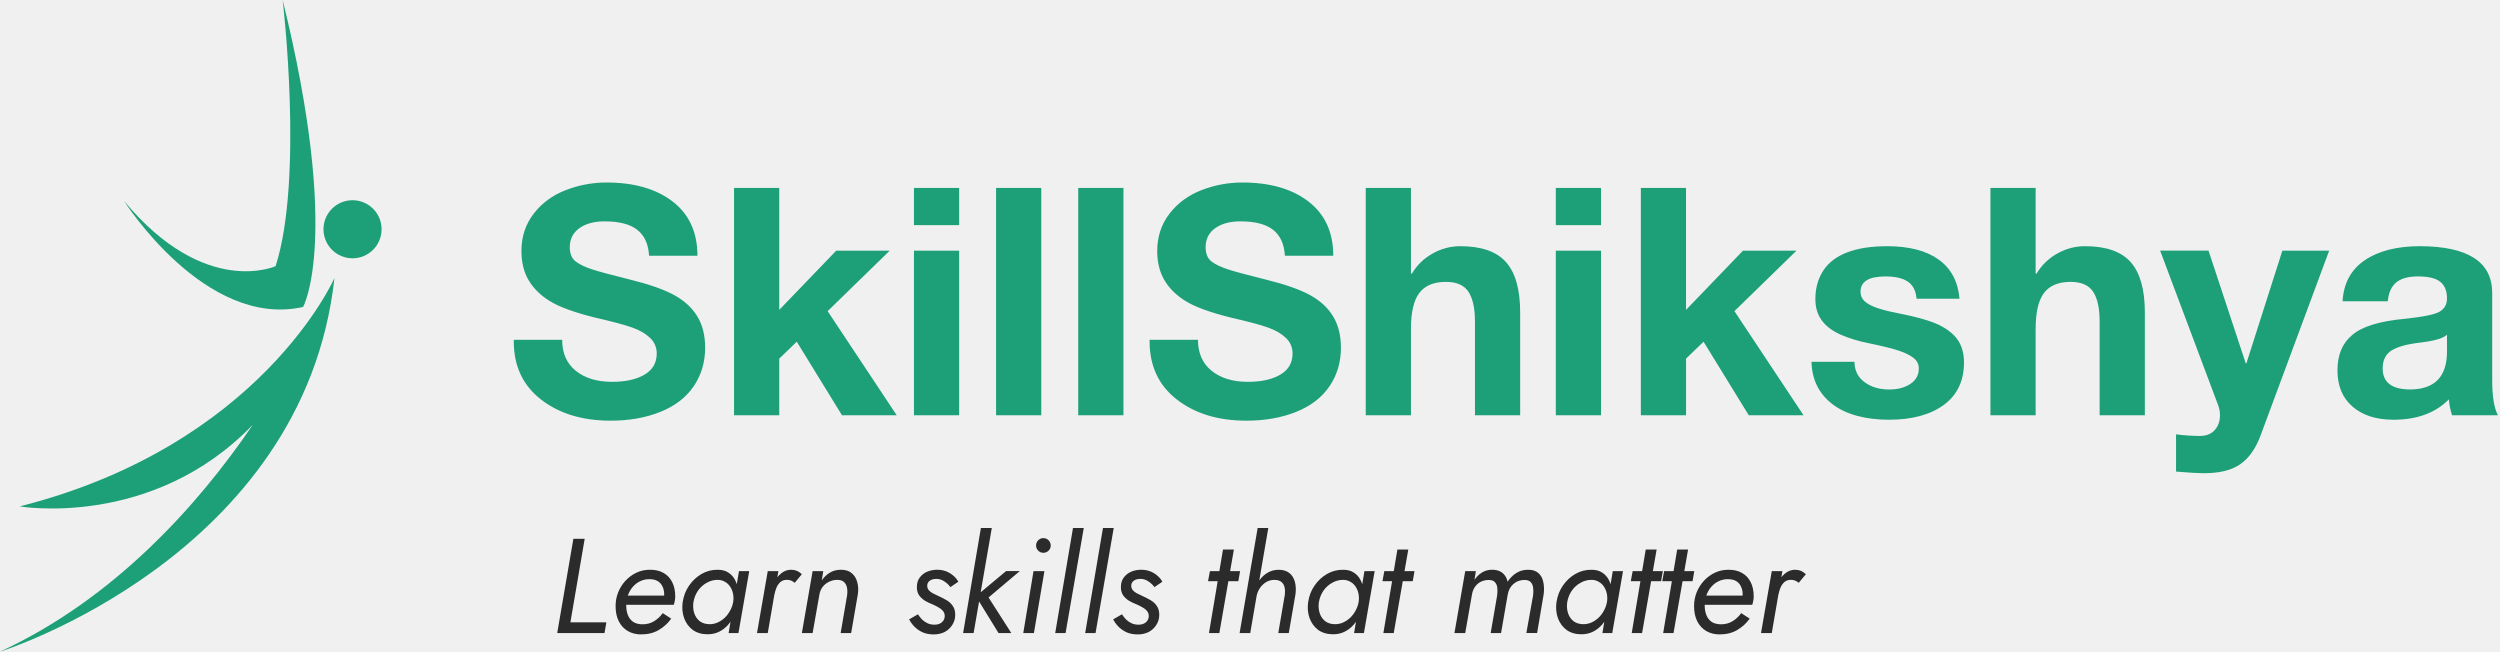
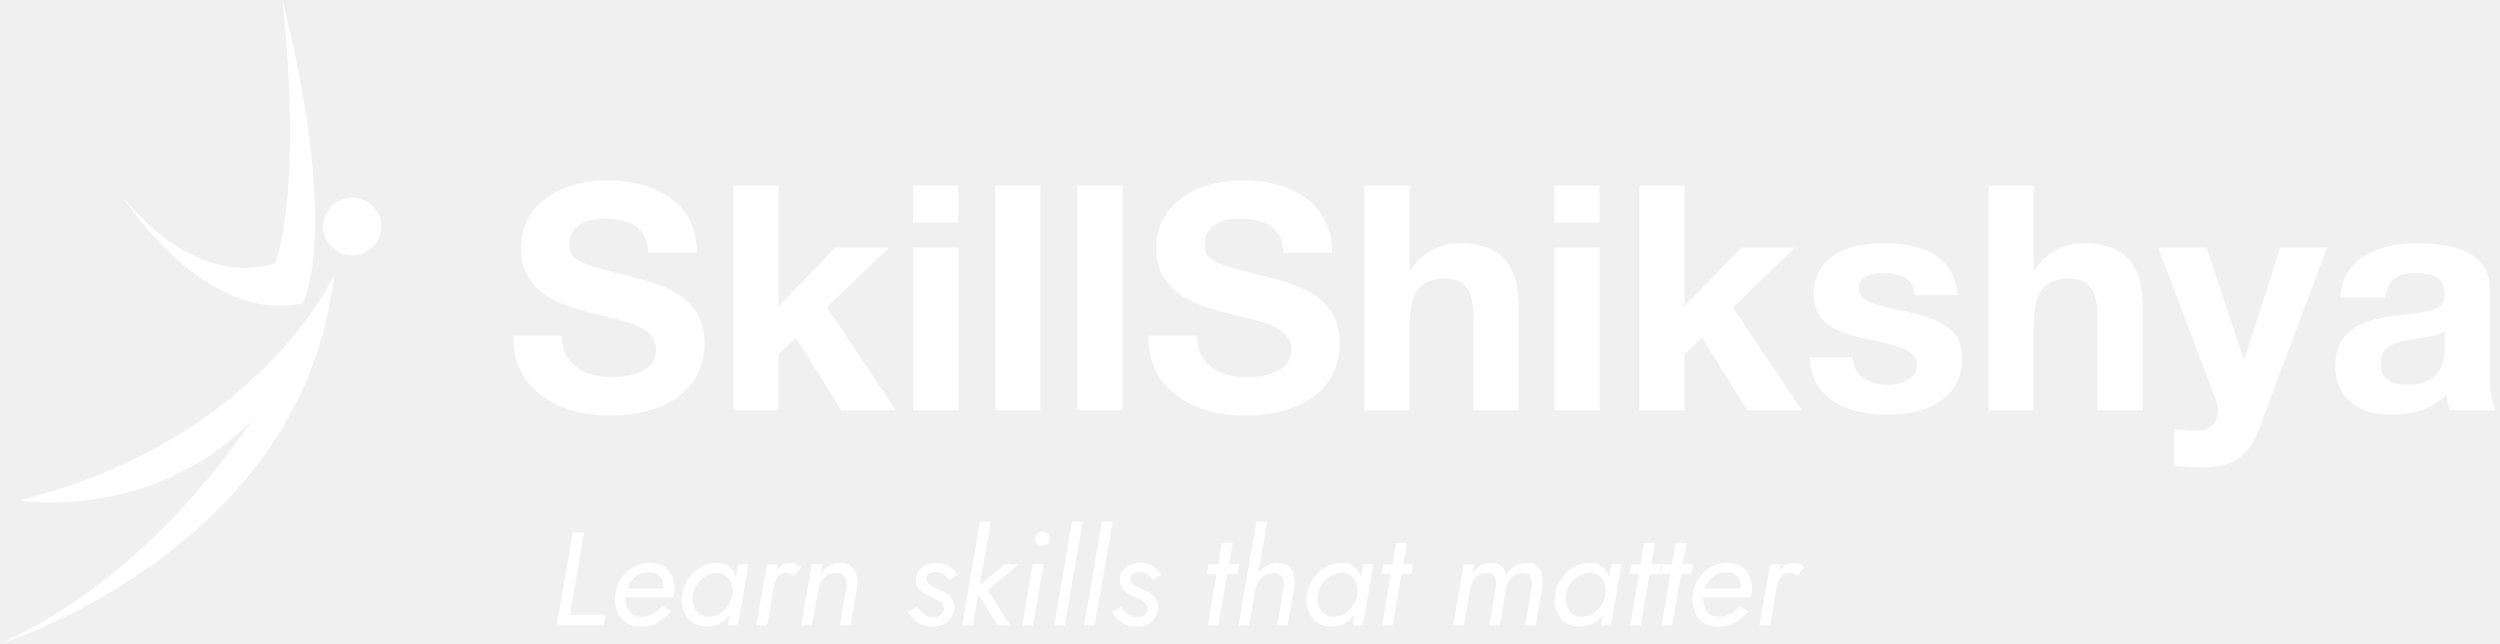
- <svg xmlns="http://www.w3.org/2000/svg" width="211" height="55" viewBox="0 0 211 55" fill="none">
-   <g clip-path="url(#clip0_5032_1987)">
-     <path d="M1.657 42.741C1.657 42.741 12.856 44.663 21.338 35.849C16.699 42.673 9.609 50.56 0 55C0 55 25.645 46.982 28.23 23.456C28.23 23.456 22.067 37.571 1.657 42.741Z" fill="#1DA077" />
-     <path d="M29.754 21.801C31.107 21.801 32.206 20.703 32.206 19.349C32.206 17.996 31.107 16.898 29.754 16.898C28.4 16.898 27.302 17.996 27.302 19.349C27.302 20.703 28.4 21.801 29.754 21.801Z" fill="#1DA077" />
-     <path d="M25.579 25.91C25.579 25.91 28.826 20.144 23.857 0C23.857 0 25.647 15.042 23.26 22.463C23.26 22.463 17.296 25.181 10.472 16.963C10.472 16.963 17.296 27.764 25.579 25.908V25.91Z" fill="#1DA077" />
-     <path d="M51.178 15.403C53.524 15.403 55.392 15.941 56.781 17.016C58.171 18.091 58.864 19.613 58.864 21.584H54.781C54.728 20.617 54.399 19.891 53.8 19.409C53.2 18.926 52.274 18.683 51.02 18.683C50.143 18.683 49.434 18.875 48.897 19.261C48.359 19.647 48.091 20.178 48.091 20.859C48.091 21.413 48.258 21.818 48.589 22.069C48.92 22.32 49.39 22.544 49.999 22.742C50.608 22.938 51.675 23.224 53.197 23.602C54.791 23.996 56.018 24.426 56.878 24.892C57.739 25.358 58.392 25.953 58.841 26.68C59.288 27.405 59.514 28.297 59.514 29.353C59.514 30.572 59.191 31.655 58.546 32.604C57.901 33.553 56.961 34.274 55.725 34.767C54.49 35.261 53.092 35.505 51.532 35.505C49.15 35.505 47.193 34.908 45.66 33.717C44.128 32.526 43.362 30.89 43.362 28.813V28.678H47.446C47.446 29.806 47.832 30.681 48.601 31.299C49.371 31.917 50.394 32.227 51.665 32.227C52.793 32.227 53.703 32.024 54.393 31.622C55.082 31.219 55.428 30.622 55.428 29.834C55.428 29.315 55.24 28.875 54.863 28.516C54.488 28.158 53.986 27.867 53.358 27.643C52.731 27.42 51.673 27.137 50.187 26.796C48.467 26.366 47.212 25.908 46.426 25.425C45.637 24.943 45.036 24.355 44.625 23.665C44.214 22.976 44.008 22.147 44.008 21.18C44.008 19.98 44.353 18.932 45.043 18.036C45.732 17.14 46.632 16.478 47.743 16.048C48.854 15.618 50.001 15.403 51.182 15.403H51.178ZM65.769 15.86V26.153L70.58 21.154H75.094L69.853 26.26L75.684 35.047H71.063L67.247 28.841L65.769 30.266V35.05H61.953V15.863H65.769V15.86ZM80.953 15.86V19.004H77.137V15.86H80.953ZM80.953 21.154V35.047H77.137V21.154H80.953ZM87.884 15.86V35.047H84.069V15.86H87.884ZM94.819 15.86V35.047H91.002V15.86H94.819ZM104.841 15.403C107.188 15.403 109.055 15.941 110.445 17.016C111.834 18.091 112.528 19.613 112.528 21.584H108.444C108.391 20.617 108.062 19.891 107.464 19.409C106.863 18.926 105.937 18.683 104.683 18.683C103.806 18.683 103.098 18.875 102.56 19.261C102.022 19.647 101.755 20.178 101.755 20.859C101.755 21.413 101.921 21.818 102.252 22.069C102.583 22.32 103.053 22.544 103.663 22.742C104.272 22.938 105.339 23.224 106.861 23.602C108.455 23.996 109.682 24.426 110.542 24.892C111.402 25.358 112.056 25.953 112.502 26.68C112.949 27.405 113.175 28.297 113.175 29.353C113.175 30.572 112.852 31.655 112.207 32.604C111.562 33.553 110.622 34.274 109.386 34.767C108.151 35.261 106.753 35.505 105.195 35.505C102.813 35.505 100.856 34.908 99.324 33.717C97.791 32.526 97.026 30.89 97.026 28.813V28.678H101.109C101.109 29.806 101.495 30.681 102.265 31.299C103.034 31.917 104.057 32.227 105.328 32.227C106.456 32.227 107.367 32.024 108.056 31.622C108.746 31.219 109.091 30.622 109.091 29.834C109.091 29.315 108.904 28.875 108.526 28.516C108.151 28.158 107.649 27.867 107.021 27.643C106.395 27.42 105.337 27.137 103.85 26.796C102.13 26.366 100.875 25.908 100.087 25.425C99.299 24.943 98.698 24.355 98.287 23.665C97.875 22.976 97.669 22.147 97.669 21.18C97.669 19.98 98.015 18.932 98.704 18.036C99.393 17.14 100.294 16.478 101.405 16.048C102.516 15.618 103.663 15.403 104.845 15.403H104.841ZM119.084 15.86V23.09H119.165C119.595 22.373 120.176 21.808 120.912 21.397C121.646 20.985 122.426 20.779 123.25 20.779C125.023 20.779 126.309 21.226 127.106 22.122C127.903 23.018 128.302 24.433 128.302 26.368V35.047H124.486V27.148C124.486 26.02 124.302 25.177 123.936 24.622C123.569 24.068 122.936 23.79 122.04 23.79C121.02 23.79 120.271 24.099 119.797 24.717C119.323 25.335 119.084 26.351 119.084 27.768V35.05H115.268V15.863H119.084V15.86ZM135.126 15.86V19.004H131.31V15.86H135.126ZM135.126 21.154V35.047H131.31V21.154H135.126ZM142.3 15.86V26.153L147.111 21.154H151.625L146.386 26.26L152.218 35.047H147.596L143.78 28.841L142.303 30.266V35.05H138.487V15.863H142.303L142.3 15.86ZM159.257 20.779C161.121 20.779 162.575 21.154 163.623 21.907C164.671 22.66 165.257 23.76 165.384 25.212H161.755C161.701 24.551 161.46 24.07 161.03 23.775C160.6 23.48 159.974 23.332 159.15 23.332C158.433 23.332 157.899 23.439 157.552 23.654C157.202 23.87 157.027 24.192 157.027 24.622C157.027 24.945 157.143 25.212 157.377 25.428C157.608 25.643 157.963 25.83 158.437 25.993C158.911 26.153 159.436 26.288 160.01 26.395C161.747 26.735 162.974 27.085 163.691 27.443C164.408 27.802 164.933 28.232 165.264 28.733C165.595 29.235 165.761 29.853 165.761 30.587C165.761 32.145 165.192 33.342 164.055 34.175C162.917 35.008 161.372 35.425 159.419 35.425C157.467 35.425 155.787 34.986 154.651 34.107C153.512 33.23 152.926 32.037 152.89 30.534H156.518C156.518 31.251 156.797 31.82 157.351 32.239C157.906 32.661 158.606 32.872 159.447 32.872C160.164 32.872 160.76 32.716 161.235 32.402C161.709 32.087 161.947 31.653 161.947 31.099C161.947 30.74 161.8 30.445 161.504 30.211C161.209 29.979 160.792 29.773 160.254 29.593C159.717 29.414 158.884 29.208 157.756 28.976C156.86 28.797 156.063 28.554 155.365 28.25C154.667 27.947 154.134 27.546 153.767 27.055C153.4 26.562 153.217 25.959 153.217 25.242C153.217 24.329 153.436 23.532 153.875 22.851C154.313 22.17 154.986 21.656 155.89 21.306C156.795 20.956 157.918 20.781 159.263 20.781L159.257 20.779ZM171.808 15.86V23.09H171.888C172.318 22.373 172.9 21.808 173.635 21.397C174.369 20.985 175.149 20.779 175.973 20.779C177.746 20.779 179.032 21.226 179.829 22.122C180.626 23.018 181.025 24.433 181.025 26.368V35.047H177.209V27.148C177.209 26.02 177.025 25.177 176.659 24.622C176.292 24.068 175.659 23.79 174.763 23.79C173.743 23.79 172.994 24.099 172.52 24.717C172.046 25.335 171.808 26.351 171.808 27.768V35.05H167.992V15.863H171.808V15.86ZM186.399 21.154L189.542 30.667H189.595L192.631 21.154H196.582L190.778 36.793C190.366 37.885 189.797 38.682 189.072 39.184C188.347 39.686 187.339 39.937 186.049 39.937C185.494 39.937 184.695 39.892 183.658 39.802V36.658C184.339 36.747 185.011 36.793 185.673 36.793C186.211 36.793 186.628 36.627 186.924 36.296C187.219 35.965 187.366 35.547 187.366 35.045C187.366 34.759 187.314 34.472 187.206 34.185L182.315 21.152H186.399V21.154ZM204.268 20.779C208.316 20.796 210.342 22.113 210.342 24.73V32.092C210.342 33.454 210.502 34.438 210.825 35.047H206.954C206.811 34.617 206.722 34.17 206.686 33.705C205.558 34.852 203.998 35.425 202.01 35.425C200.56 35.425 199.409 35.058 198.557 34.322C197.705 33.589 197.281 32.566 197.281 31.259C197.281 29.952 197.684 29.001 198.492 28.303C199.316 27.57 200.811 27.104 202.98 26.905C204.521 26.745 205.497 26.543 205.908 26.3C206.32 26.058 206.526 25.687 206.526 25.185C206.526 24.559 206.339 24.093 205.961 23.787C205.586 23.484 204.958 23.33 204.081 23.33C203.275 23.33 202.666 23.496 202.253 23.827C201.842 24.158 201.599 24.692 201.527 25.425H197.712C197.8 23.903 198.428 22.748 199.592 21.959C200.756 21.171 202.316 20.777 204.268 20.777V20.779ZM201.097 31.097C201.097 32.279 201.877 32.87 203.435 32.87C205.478 32.853 206.507 31.803 206.526 29.726V28.248C206.22 28.552 205.451 28.778 204.216 28.921C203.14 29.045 202.352 29.267 201.85 29.579C201.348 29.893 201.097 30.399 201.097 31.097Z" fill="#1DA077" />
-     <path d="M48.393 45.473L47.029 53.431H51.02L51.178 52.523H48.142L49.348 45.475H48.393V45.473ZM54.127 53.543C54.688 53.543 55.181 53.419 55.605 53.168C56.029 52.917 56.379 52.599 56.651 52.213L55.934 51.747C55.744 52.019 55.502 52.247 55.207 52.43C54.918 52.605 54.597 52.691 54.241 52.691C53.923 52.691 53.661 52.626 53.457 52.498C53.252 52.361 53.1 52.171 53.001 51.928C52.902 51.686 52.854 51.41 52.854 51.098C52.854 50.786 52.9 50.522 52.991 50.256C53.09 49.984 53.225 49.744 53.4 49.54C53.575 49.335 53.779 49.175 54.013 49.063C54.256 48.941 54.521 48.882 54.808 48.882C55.095 48.882 55.32 48.935 55.502 49.04C55.683 49.145 55.82 49.297 55.911 49.495C56.01 49.685 56.058 49.917 56.058 50.189C56.058 50.294 56.044 50.402 56.012 50.507C55.982 50.606 55.947 50.701 55.909 50.792L56.261 50.269H52.51V51.043H56.864C56.893 50.982 56.921 50.885 56.944 50.748C56.973 50.611 56.99 50.486 56.99 50.372C56.99 49.873 56.904 49.455 56.729 49.122C56.554 48.781 56.307 48.523 55.991 48.349C55.681 48.173 55.306 48.087 54.865 48.087C54.424 48.087 54.062 48.169 53.706 48.338C53.358 48.505 53.05 48.732 52.784 49.021C52.527 49.301 52.322 49.628 52.171 49.999C52.027 50.364 51.956 50.75 51.956 51.159C51.956 51.658 52.046 52.086 52.228 52.443C52.409 52.799 52.664 53.071 52.989 53.261C53.313 53.45 53.693 53.545 54.125 53.545L54.127 53.543ZM62.37 48.201L61.495 53.429H62.326L63.235 48.201H62.37ZM57.618 50.815C57.551 51.308 57.591 51.762 57.743 52.179C57.895 52.588 58.137 52.917 58.47 53.168C58.812 53.41 59.227 53.533 59.72 53.533C60.068 53.533 60.387 53.465 60.675 53.328C60.971 53.185 61.228 52.987 61.449 52.738C61.668 52.487 61.85 52.2 61.995 51.873C62.139 51.54 62.238 51.188 62.29 50.817C62.337 50.461 62.337 50.124 62.29 49.805C62.252 49.478 62.166 49.188 62.029 48.93C61.892 48.673 61.702 48.469 61.46 48.317C61.226 48.165 60.933 48.089 60.585 48.089C60.091 48.081 59.634 48.199 59.21 48.441C58.793 48.684 58.441 49.013 58.154 49.43C57.873 49.839 57.694 50.301 57.62 50.817L57.618 50.815ZM58.527 50.815C58.588 50.459 58.717 50.136 58.913 49.849C59.117 49.561 59.368 49.337 59.663 49.179C59.959 49.013 60.273 48.932 60.608 48.941C60.836 48.949 61.032 49.006 61.198 49.112C61.373 49.211 61.517 49.346 61.63 49.521C61.744 49.696 61.824 49.892 61.869 50.111C61.915 50.33 61.917 50.566 61.879 50.815C61.833 51.072 61.746 51.315 61.618 51.542C61.495 51.77 61.346 51.97 61.162 52.145C60.981 52.312 60.779 52.445 60.559 52.544C60.346 52.635 60.127 52.681 59.9 52.681C59.566 52.681 59.286 52.599 59.058 52.43C58.839 52.255 58.683 52.029 58.592 51.747C58.502 51.458 58.479 51.148 58.525 50.815H58.527ZM65.697 48.201H64.799L63.891 53.429H64.799L65.697 48.201ZM67.074 49.19L67.677 48.462C67.54 48.334 67.397 48.239 67.245 48.178C67.101 48.117 66.937 48.087 66.756 48.087C66.452 48.087 66.172 48.193 65.914 48.405C65.663 48.618 65.453 48.886 65.278 49.213C65.111 49.54 64.993 49.879 64.926 50.235H65.347C65.394 50.016 65.453 49.807 65.529 49.609C65.611 49.413 65.725 49.249 65.87 49.12C66.022 48.992 66.212 48.93 66.439 48.939C66.568 48.939 66.682 48.962 66.781 49.006C66.88 49.053 66.977 49.112 67.076 49.188L67.074 49.19ZM71.495 50.248L70.949 53.431H71.837L72.406 50.134C72.458 49.769 72.439 49.432 72.349 49.122C72.267 48.812 72.111 48.561 71.883 48.372C71.664 48.182 71.36 48.087 70.974 48.087C70.626 48.087 70.319 48.167 70.053 48.325C69.787 48.477 69.557 48.696 69.359 48.985L69.484 48.201H68.585L67.677 53.429H68.585L69.155 50.202C69.193 49.959 69.279 49.744 69.416 49.554C69.56 49.365 69.739 49.217 69.95 49.112C70.169 48.998 70.409 48.941 70.666 48.941C70.924 48.941 71.107 49.002 71.236 49.122C71.364 49.245 71.448 49.403 71.487 49.599C71.524 49.795 71.529 50.012 71.497 50.246L71.495 50.248ZM77.47 51.85L76.732 52.272C76.831 52.476 76.974 52.677 77.164 52.875C77.354 53.071 77.586 53.235 77.858 53.364C78.138 53.486 78.452 53.545 78.802 53.545C79.152 53.545 79.472 53.474 79.747 53.33C80.019 53.178 80.231 52.978 80.383 52.727C80.541 52.476 80.621 52.2 80.621 51.897C80.621 51.593 80.554 51.336 80.417 51.146C80.288 50.95 80.113 50.786 79.894 50.657C79.675 50.528 79.437 50.406 79.177 50.292C79.011 50.216 78.855 50.141 78.712 50.065C78.574 49.989 78.465 49.902 78.383 49.803C78.3 49.698 78.258 49.575 78.258 49.438C78.258 49.263 78.326 49.124 78.463 49.017C78.606 48.911 78.796 48.859 79.032 48.859C79.268 48.859 79.494 48.926 79.692 49.063C79.896 49.192 80.071 49.354 80.215 49.552L80.885 49.097C80.727 48.808 80.491 48.57 80.181 48.38C79.871 48.184 79.506 48.085 79.089 48.085C78.808 48.085 78.537 48.138 78.271 48.243C78.014 48.349 77.801 48.513 77.634 48.732C77.468 48.945 77.383 49.217 77.383 49.55C77.383 49.839 77.451 50.077 77.588 50.267C77.725 50.448 77.896 50.6 78.1 50.722C78.305 50.836 78.505 50.931 78.703 51.007C78.861 51.074 79.021 51.154 79.18 51.245C79.338 51.327 79.47 51.431 79.578 51.553C79.683 51.675 79.736 51.823 79.736 51.996C79.736 52.2 79.656 52.375 79.498 52.519C79.34 52.656 79.131 52.723 78.872 52.723C78.659 52.723 78.467 52.685 78.292 52.609C78.117 52.527 77.963 52.419 77.826 52.291C77.697 52.154 77.579 52.006 77.474 51.848L77.47 51.85ZM82.787 44.564L81.286 53.431H82.173L83.708 44.564H82.787ZM84.912 48.201L82.365 50.326L84.275 53.429H85.355L83.434 50.427L86.071 48.199H84.912V48.201ZM87.444 46.042C87.444 46.209 87.505 46.352 87.625 46.474C87.747 46.596 87.891 46.656 88.057 46.656C88.224 46.656 88.38 46.594 88.5 46.474C88.622 46.352 88.681 46.209 88.681 46.042C88.681 45.876 88.62 45.719 88.5 45.599C88.38 45.477 88.23 45.418 88.057 45.418C87.885 45.418 87.747 45.479 87.625 45.599C87.505 45.722 87.444 45.869 87.444 46.042ZM87.229 48.201L86.364 53.429H87.263L88.15 48.201H87.229ZM90.56 44.564L89.059 53.431H89.934L91.469 44.564H90.56ZM93.09 44.564L91.589 53.431H92.464L93.998 44.564H93.09ZM94.69 51.85L93.952 52.272C94.051 52.476 94.194 52.677 94.384 52.875C94.574 53.071 94.806 53.235 95.078 53.364C95.358 53.486 95.672 53.545 96.022 53.545C96.372 53.545 96.693 53.474 96.967 53.33C97.239 53.178 97.452 52.978 97.603 52.727C97.762 52.476 97.842 52.2 97.842 51.897C97.842 51.593 97.774 51.336 97.637 51.146C97.509 50.95 97.334 50.786 97.114 50.657C96.895 50.528 96.657 50.406 96.398 50.292C96.231 50.216 96.075 50.141 95.932 50.065C95.795 49.989 95.685 49.902 95.603 49.803C95.52 49.698 95.478 49.575 95.478 49.438C95.478 49.263 95.546 49.124 95.683 49.017C95.826 48.911 96.016 48.859 96.252 48.859C96.488 48.859 96.714 48.926 96.912 49.063C97.117 49.192 97.291 49.354 97.435 49.552L98.105 49.097C97.947 48.808 97.711 48.57 97.401 48.38C97.091 48.184 96.727 48.085 96.309 48.085C96.029 48.085 95.757 48.138 95.491 48.243C95.234 48.349 95.021 48.513 94.854 48.732C94.688 48.945 94.603 49.217 94.603 49.55C94.603 49.839 94.671 50.077 94.808 50.267C94.945 50.448 95.116 50.6 95.32 50.722C95.525 50.836 95.725 50.931 95.923 51.007C96.081 51.074 96.242 51.154 96.4 51.245C96.558 51.327 96.691 51.431 96.798 51.553C96.903 51.675 96.956 51.823 96.956 51.996C96.956 52.2 96.876 52.375 96.718 52.519C96.56 52.656 96.351 52.723 96.092 52.723C95.879 52.723 95.687 52.685 95.512 52.609C95.337 52.527 95.183 52.419 95.046 52.291C94.918 52.154 94.799 52.006 94.694 51.848L94.69 51.85ZM102.117 48.201L101.959 49.053H104.516L104.664 48.201H102.117ZM103.22 46.382L102.037 53.429H102.912L104.139 46.382H103.218H103.22ZM107.044 44.564H106.146L104.622 53.431H105.52L107.044 44.564ZM108.431 50.248L107.885 53.431H108.773L109.342 50.134C109.389 49.748 109.37 49.403 109.285 49.099C109.203 48.789 109.047 48.542 108.819 48.361C108.592 48.18 108.288 48.089 107.911 48.089C107.533 48.089 107.192 48.193 106.888 48.397C106.593 48.593 106.351 48.854 106.161 49.181C105.971 49.508 105.838 49.86 105.762 50.237H106.07C106.131 50.003 106.228 49.786 106.365 49.59C106.509 49.394 106.684 49.234 106.888 49.114C107.101 48.992 107.339 48.935 107.605 48.943C107.856 48.951 108.046 49.015 108.174 49.137C108.303 49.251 108.387 49.407 108.425 49.603C108.463 49.793 108.467 50.008 108.436 50.25L108.431 50.248ZM115.159 48.201L114.284 53.429H115.115L116.023 48.201H115.159ZM110.407 50.815C110.339 51.308 110.379 51.762 110.531 52.179C110.683 52.588 110.926 52.917 111.259 53.168C111.6 53.41 112.015 53.533 112.509 53.533C112.857 53.533 113.175 53.465 113.464 53.328C113.759 53.185 114.016 52.987 114.238 52.738C114.457 52.487 114.638 52.2 114.784 51.873C114.927 51.54 115.026 51.188 115.079 50.817C115.125 50.461 115.125 50.124 115.079 49.805C115.041 49.478 114.954 49.188 114.817 48.93C114.68 48.673 114.491 48.469 114.248 48.317C114.014 48.165 113.721 48.089 113.373 48.089C112.88 48.081 112.422 48.199 111.999 48.441C111.581 48.684 111.229 49.013 110.942 49.43C110.662 49.839 110.483 50.301 110.409 50.817L110.407 50.815ZM111.316 50.815C111.377 50.459 111.505 50.136 111.701 49.849C111.906 49.561 112.157 49.337 112.452 49.179C112.747 49.013 113.061 48.932 113.396 48.941C113.624 48.949 113.82 49.006 113.987 49.112C114.162 49.211 114.305 49.346 114.419 49.521C114.533 49.696 114.613 49.892 114.657 50.111C114.703 50.33 114.706 50.566 114.668 50.815C114.621 51.072 114.535 51.315 114.406 51.542C114.284 51.77 114.134 51.97 113.951 52.145C113.77 52.312 113.567 52.445 113.348 52.544C113.135 52.635 112.916 52.681 112.688 52.681C112.355 52.681 112.075 52.599 111.847 52.43C111.628 52.255 111.472 52.029 111.381 51.747C111.29 51.458 111.267 51.148 111.313 50.815H111.316ZM116.837 48.201L116.679 49.053H119.236L119.384 48.201H116.837ZM117.94 46.382L116.757 53.429H117.632L118.859 46.382H117.938H117.94ZM130.288 50.134C130.334 49.769 130.321 49.432 130.254 49.122C130.193 48.812 130.058 48.561 129.845 48.372C129.64 48.182 129.349 48.087 128.97 48.087C128.591 48.087 128.27 48.178 127.981 48.359C127.692 48.54 127.448 48.787 127.243 49.097C127.197 48.892 127.119 48.713 127.005 48.563C126.9 48.412 126.754 48.294 126.573 48.211C126.398 48.129 126.187 48.087 125.936 48.087C125.723 48.087 125.527 48.121 125.346 48.19C125.165 48.258 124.998 48.357 124.846 48.486C124.703 48.608 124.57 48.755 124.448 48.928L124.562 48.201H123.664L122.755 53.429H123.664L124.233 50.189C124.271 49.947 124.351 49.734 124.471 49.552C124.6 49.362 124.762 49.215 124.96 49.109C125.165 49.004 125.392 48.951 125.643 48.951C125.894 48.951 126.061 49.013 126.166 49.133C126.28 49.247 126.347 49.403 126.371 49.599C126.394 49.795 126.39 50.012 126.36 50.246L125.814 53.429H126.689L127.245 50.223C127.283 49.98 127.364 49.765 127.484 49.575C127.612 49.386 127.775 49.234 127.973 49.12C128.177 49.006 128.409 48.949 128.666 48.949C128.909 48.949 129.084 49.011 129.189 49.131C129.303 49.245 129.371 49.401 129.394 49.596C129.423 49.793 129.423 50.01 129.394 50.244L128.825 53.427H129.733L130.29 50.13L130.288 50.134ZM136.119 48.201L135.244 53.429H136.075L136.983 48.201H136.119ZM131.367 50.815C131.3 51.308 131.34 51.762 131.491 52.179C131.643 52.588 131.886 52.917 132.219 53.168C132.56 53.41 132.976 53.533 133.469 53.533C133.817 53.533 134.135 53.465 134.424 53.328C134.719 53.185 134.976 52.987 135.198 52.738C135.417 52.487 135.598 52.2 135.744 51.873C135.887 51.54 135.986 51.188 136.039 50.817C136.085 50.461 136.085 50.124 136.039 49.805C136.001 49.478 135.915 49.188 135.778 48.93C135.641 48.673 135.451 48.469 135.208 48.317C134.974 48.165 134.681 48.089 134.333 48.089C133.84 48.081 133.383 48.199 132.959 48.441C132.541 48.684 132.189 49.013 131.903 49.43C131.622 49.839 131.443 50.301 131.369 50.817L131.367 50.815ZM132.276 50.815C132.337 50.459 132.465 50.136 132.662 49.849C132.866 49.561 133.117 49.337 133.412 49.179C133.707 49.013 134.021 48.932 134.357 48.941C134.584 48.949 134.78 49.006 134.947 49.112C135.122 49.211 135.265 49.346 135.379 49.521C135.493 49.696 135.573 49.892 135.617 50.111C135.664 50.33 135.666 50.566 135.628 50.815C135.581 51.072 135.495 51.315 135.366 51.542C135.244 51.77 135.094 51.97 134.911 52.145C134.73 52.312 134.527 52.445 134.308 52.544C134.095 52.635 133.876 52.681 133.648 52.681C133.315 52.681 133.035 52.599 132.807 52.43C132.588 52.255 132.432 52.029 132.341 51.747C132.25 51.458 132.227 51.148 132.274 50.815H132.276ZM137.797 48.201L137.639 49.053H140.196L140.344 48.201H137.797ZM138.9 46.382L137.717 53.429H138.592L139.819 46.382H138.898H138.9ZM140.452 48.201L140.293 49.053H142.851L142.998 48.201H140.452ZM141.554 46.382L140.371 53.429H141.246L142.473 46.382H141.552H141.554ZM145.151 53.543C145.712 53.543 146.205 53.419 146.629 53.168C147.052 52.917 147.402 52.599 147.674 52.213L146.958 51.747C146.768 52.019 146.525 52.247 146.23 52.43C145.941 52.605 145.621 52.691 145.265 52.691C144.946 52.691 144.685 52.626 144.48 52.498C144.276 52.361 144.124 52.171 144.025 51.928C143.926 51.686 143.877 51.41 143.877 51.098C143.877 50.786 143.924 50.522 144.014 50.256C144.114 49.984 144.248 49.744 144.423 49.54C144.598 49.335 144.803 49.175 145.037 49.063C145.279 48.941 145.545 48.882 145.832 48.882C146.118 48.882 146.344 48.935 146.525 49.04C146.707 49.145 146.844 49.297 146.934 49.495C147.033 49.685 147.082 49.917 147.082 50.189C147.082 50.294 147.067 50.402 147.036 50.507C147.006 50.606 146.97 50.701 146.932 50.792L147.284 50.269H143.534V51.043H147.887C147.917 50.982 147.944 50.885 147.967 50.748C147.997 50.611 148.014 50.486 148.014 50.372C148.014 49.873 147.927 49.455 147.752 49.122C147.577 48.781 147.331 48.523 147.015 48.349C146.705 48.173 146.329 48.087 145.889 48.087C145.471 48.087 145.085 48.169 144.729 48.338C144.381 48.505 144.074 48.732 143.808 49.021C143.551 49.301 143.346 49.628 143.194 49.999C143.051 50.364 142.979 50.75 142.979 51.159C142.979 51.658 143.07 52.086 143.251 52.443C143.433 52.799 143.688 53.071 144.012 53.261C144.339 53.45 144.717 53.545 145.149 53.545L145.151 53.543ZM150.436 48.201H149.538L148.629 53.429H149.538L150.436 48.201ZM151.813 49.19L152.416 48.462C152.279 48.334 152.135 48.239 151.984 48.178C151.84 48.117 151.676 48.087 151.495 48.087C151.191 48.087 150.911 48.193 150.653 48.405C150.402 48.618 150.192 48.886 150.017 49.213C149.85 49.54 149.732 49.879 149.665 50.235H150.086C150.133 50.016 150.192 49.807 150.268 49.609C150.352 49.413 150.464 49.249 150.609 49.12C150.761 48.992 150.951 48.93 151.178 48.939C151.307 48.939 151.421 48.962 151.52 49.006C151.619 49.05 151.716 49.112 151.815 49.188L151.813 49.19Z" fill="#2B2B2B" />
+ <svg xmlns="http://www.w3.org/2000/svg" width="233" height="60" viewBox="0 0 233 60" fill="none">
+   <g clip-path="url(#clip0_3541_2596)">
+     <path d="M1.828 46.626C1.828 46.626 14.184 48.724 23.541 39.108C18.424 46.553 10.602 55.157 0 60C0 60 28.293 51.254 31.144 25.589C31.144 25.589 24.346 40.987 1.828 46.626Z" fill="white" />
+     <path d="M32.826 23.783C34.319 23.783 35.531 22.585 35.531 21.108C35.531 19.632 34.319 18.434 32.826 18.434C31.333 18.434 30.121 19.632 30.121 21.108C30.121 22.585 31.333 23.783 32.826 23.783Z" fill="white" />
+     <path d="M28.221 28.266C28.221 28.266 31.802 21.976 26.32 0C26.32 0 28.295 16.41 25.662 24.506C25.662 24.506 19.082 27.47 11.553 18.505C11.553 18.505 19.082 30.288 28.221 28.264V28.266Z" fill="white" />
+     <path d="M56.462 16.803C59.051 16.803 61.111 17.39 62.644 18.563C64.177 19.736 64.942 21.396 64.942 23.547H60.437C60.379 22.491 60.016 21.7 59.355 21.173C58.692 20.646 57.671 20.382 56.287 20.382C55.32 20.382 54.538 20.591 53.945 21.012C53.352 21.433 53.057 22.012 53.057 22.755C53.057 23.36 53.24 23.802 53.606 24.076C53.971 24.349 54.489 24.593 55.162 24.809C55.834 25.023 57.011 25.336 58.69 25.748C60.449 26.178 61.802 26.647 62.751 27.155C63.7 27.663 64.421 28.312 64.917 29.105C65.41 29.897 65.659 30.869 65.659 32.022C65.659 33.351 65.303 34.533 64.591 35.568C63.879 36.603 62.842 37.39 61.479 37.928C60.116 38.466 58.574 38.733 56.853 38.733C54.224 38.733 52.066 38.082 50.375 36.782C48.684 35.483 47.84 33.698 47.84 31.433V31.286H52.345C52.345 32.516 52.771 33.471 53.62 34.145C54.468 34.818 55.597 35.157 56.999 35.157C58.243 35.157 59.248 34.936 60.009 34.496C60.77 34.057 61.151 33.406 61.151 32.546C61.151 31.98 60.944 31.5 60.528 31.109C60.114 30.718 59.56 30.4 58.867 30.157C58.176 29.913 57.008 29.605 55.369 29.232C53.471 28.763 52.087 28.264 51.219 27.737C50.349 27.21 49.686 26.569 49.233 25.817C48.779 25.064 48.551 24.161 48.551 23.105C48.551 21.796 48.933 20.653 49.693 19.676C50.454 18.698 51.447 17.976 52.673 17.507C53.899 17.038 55.164 16.803 56.467 16.803H56.462ZM72.56 17.302V28.53L77.867 23.077H82.847L77.065 28.648L83.498 38.234H78.4L74.19 31.463L72.56 33.018V38.236H68.35V17.305H72.56V17.302ZM89.311 17.302V20.732H85.101V17.302H89.311ZM89.311 23.077V38.234H85.101V23.077H89.311ZM96.959 17.302V38.234H92.749V17.302H96.959ZM104.609 17.302V38.234H100.399V17.302H104.609ZM115.666 16.803C118.255 16.803 120.315 17.39 121.848 18.563C123.381 19.736 124.146 21.396 124.146 23.547H119.641C119.583 22.491 119.22 21.7 118.559 21.173C117.897 20.646 116.875 20.382 115.492 20.382C114.524 20.382 113.742 20.591 113.149 21.012C112.556 21.433 112.261 22.012 112.261 22.755C112.261 23.36 112.445 23.802 112.81 24.076C113.175 24.349 113.694 24.593 114.366 24.809C115.038 25.023 116.215 25.336 117.894 25.748C119.653 26.178 121.006 26.647 121.955 27.155C122.904 27.663 123.625 28.312 124.118 29.105C124.611 29.897 124.86 30.869 124.86 32.022C124.86 33.351 124.504 34.533 123.793 35.568C123.081 36.603 122.044 37.39 120.681 37.928C119.318 38.466 117.776 38.733 116.057 38.733C113.428 38.733 111.27 38.082 109.579 36.782C107.888 35.483 107.044 33.698 107.044 31.433V31.286H111.549C111.549 32.516 111.975 33.471 112.824 34.145C113.673 34.818 114.801 35.157 116.203 35.157C117.448 35.157 118.452 34.936 119.213 34.496C119.974 34.057 120.355 33.406 120.355 32.546C120.355 31.98 120.148 31.5 119.732 31.109C119.318 30.718 118.764 30.4 118.071 30.157C117.38 29.913 116.213 29.605 114.573 29.232C112.675 28.763 111.291 28.264 110.421 27.737C109.551 27.21 108.888 26.569 108.435 25.817C107.981 25.064 107.753 24.161 107.753 23.105C107.753 21.796 108.135 20.653 108.895 19.676C109.656 18.698 110.649 17.976 111.875 17.507C113.1 17.038 114.366 16.803 115.671 16.803H115.666ZM131.38 17.302V25.189H131.468C131.943 24.407 132.585 23.79 133.397 23.342C134.206 22.893 135.067 22.668 135.976 22.668C137.932 22.668 139.351 23.156 140.23 24.133C141.109 25.11 141.549 26.654 141.549 28.765V38.234H137.339V29.616C137.339 28.386 137.137 27.466 136.732 26.861C136.327 26.256 135.629 25.952 134.641 25.952C133.515 25.952 132.689 26.29 132.166 26.964C131.643 27.638 131.38 28.747 131.38 30.292V38.236H127.17V17.305H131.38V17.302ZM149.078 17.302V20.732H144.868V17.302H149.078ZM149.078 23.077V38.234H144.868V23.077H149.078ZM156.993 17.302V28.53L162.301 23.077H167.281L161.501 28.648L167.934 38.234H162.836L158.626 31.463L156.995 33.018V38.236H152.785V17.305H156.995L156.993 17.302ZM175.7 22.668C177.757 22.668 179.361 23.077 180.517 23.898C181.673 24.72 182.32 25.92 182.46 27.505H178.457C178.396 26.782 178.131 26.258 177.657 25.936C177.182 25.614 176.491 25.453 175.582 25.453C174.791 25.453 174.203 25.57 173.819 25.805C173.433 26.04 173.24 26.392 173.24 26.861C173.24 27.213 173.368 27.505 173.626 27.739C173.882 27.974 174.272 28.179 174.796 28.356C175.319 28.53 175.898 28.678 176.531 28.795C178.447 29.165 179.801 29.547 180.592 29.938C181.383 30.329 181.962 30.798 182.327 31.346C182.692 31.893 182.876 32.567 182.876 33.367C182.876 35.067 182.248 36.373 180.994 37.282C179.738 38.19 178.033 38.645 175.88 38.645C173.726 38.645 171.872 38.167 170.618 37.208C169.362 36.251 168.716 34.95 168.676 33.31H172.679C172.679 34.092 172.986 34.713 173.598 35.17C174.21 35.63 174.982 35.86 175.91 35.86C176.701 35.86 177.359 35.69 177.882 35.347C178.406 35.005 178.668 34.531 178.668 33.926C178.668 33.535 178.506 33.213 178.18 32.958C177.854 32.705 177.394 32.479 176.801 32.284C176.207 32.088 175.289 31.863 174.044 31.61C173.056 31.415 172.177 31.15 171.407 30.819C170.637 30.488 170.048 30.051 169.644 29.515C169.239 28.977 169.037 28.319 169.037 27.537C169.037 26.541 169.279 25.672 169.762 24.929C170.246 24.186 170.988 23.625 171.986 23.243C172.984 22.861 174.223 22.67 175.707 22.67L175.7 22.668ZM189.547 17.302V25.189H189.635C190.11 24.407 190.751 23.79 191.563 23.342C192.373 22.893 193.233 22.668 194.143 22.668C196.099 22.668 197.518 23.156 198.397 24.133C199.276 25.11 199.716 26.654 199.716 28.765V38.234H195.506V29.616C195.506 28.386 195.303 27.466 194.899 26.861C194.494 26.256 193.796 25.952 192.808 25.952C191.682 25.952 190.856 26.29 190.333 26.964C189.81 27.638 189.547 28.747 189.547 30.292V38.236H185.337V17.305H189.547V17.302ZM205.644 23.077L209.112 33.455H209.171L212.52 23.077H216.879L210.475 40.138C210.022 41.329 209.394 42.199 208.594 42.746C207.794 43.294 206.682 43.567 205.258 43.567C204.647 43.567 203.765 43.519 202.621 43.42V39.991C203.372 40.087 204.114 40.138 204.844 40.138C205.437 40.138 205.898 39.956 206.224 39.595C206.549 39.234 206.712 38.779 206.712 38.231C206.712 37.919 206.654 37.606 206.535 37.293L201.139 23.075H205.644V23.077ZM225.359 22.668C229.825 22.686 232.06 24.124 232.06 26.978V35.009C232.06 36.495 232.237 37.569 232.593 38.234H228.322C228.164 37.765 228.066 37.277 228.027 36.769C226.782 38.02 225.061 38.645 222.868 38.645C221.268 38.645 219.998 38.245 219.058 37.443C218.118 36.642 217.651 35.527 217.651 34.101C217.651 32.675 218.095 31.638 218.986 30.876C219.895 30.076 221.544 29.568 223.938 29.352C225.638 29.177 226.715 28.956 227.169 28.691C227.622 28.427 227.85 28.022 227.85 27.475C227.85 26.792 227.643 26.283 227.227 25.95C226.813 25.619 226.12 25.451 225.152 25.451C224.263 25.451 223.591 25.633 223.135 25.994C222.682 26.355 222.414 26.937 222.335 27.737H218.125C218.223 26.076 218.916 24.816 220.2 23.956C221.484 23.096 223.205 22.666 225.359 22.666V22.668ZM221.861 33.924C221.861 35.214 222.721 35.858 224.44 35.858C226.694 35.84 227.829 34.694 227.85 32.429V30.817C227.513 31.148 226.664 31.394 225.301 31.55C224.115 31.686 223.245 31.927 222.691 32.268C222.138 32.611 221.861 33.163 221.861 33.924Z" fill="white" />
+     <path d="M53.389 49.606L51.884 58.289H56.287L56.462 57.297H53.112L54.443 49.609H53.389V49.606ZM59.716 58.41C60.334 58.41 60.879 58.275 61.346 58.001C61.814 57.727 62.2 57.38 62.5 56.959L61.709 56.451C61.5 56.748 61.232 56.996 60.907 57.196C60.588 57.387 60.234 57.481 59.841 57.481C59.49 57.481 59.202 57.41 58.976 57.27C58.751 57.12 58.583 56.913 58.474 56.649C58.364 56.384 58.311 56.083 58.311 55.743C58.311 55.402 58.362 55.115 58.462 54.825C58.572 54.528 58.72 54.266 58.913 54.043C59.106 53.82 59.332 53.645 59.59 53.523C59.858 53.39 60.151 53.325 60.467 53.325C60.783 53.325 61.032 53.383 61.232 53.498C61.432 53.613 61.584 53.779 61.684 53.995C61.793 54.202 61.846 54.455 61.846 54.751C61.846 54.866 61.83 54.984 61.795 55.099C61.763 55.207 61.723 55.31 61.681 55.409L62.07 54.839H57.932V55.683H62.735C62.767 55.616 62.798 55.51 62.823 55.361C62.856 55.211 62.874 55.076 62.874 54.952C62.874 54.406 62.779 53.951 62.586 53.588C62.393 53.215 62.121 52.934 61.772 52.744C61.43 52.553 61.016 52.458 60.53 52.458C60.044 52.458 59.644 52.548 59.251 52.732C58.867 52.914 58.527 53.162 58.234 53.477C57.95 53.783 57.725 54.14 57.557 54.544C57.399 54.942 57.32 55.363 57.32 55.809C57.32 56.354 57.42 56.821 57.62 57.21C57.82 57.599 58.102 57.895 58.46 58.102C58.818 58.309 59.237 58.413 59.714 58.413L59.716 58.41ZM68.81 52.583L67.845 58.286H68.761L69.764 52.583H68.81ZM63.568 55.434C63.493 55.973 63.537 56.467 63.705 56.922C63.872 57.369 64.14 57.727 64.507 58.001C64.884 58.266 65.342 58.399 65.886 58.399C66.27 58.399 66.621 58.325 66.94 58.176C67.266 58.02 67.549 57.803 67.794 57.532C68.036 57.258 68.236 56.946 68.396 56.589C68.554 56.226 68.664 55.842 68.722 55.437C68.773 55.048 68.773 54.68 68.722 54.333C68.68 53.976 68.585 53.659 68.433 53.378C68.282 53.098 68.073 52.875 67.805 52.709C67.547 52.544 67.224 52.461 66.84 52.461C66.296 52.452 65.791 52.58 65.324 52.845C64.863 53.109 64.475 53.468 64.158 53.923C63.849 54.37 63.651 54.873 63.57 55.437L63.568 55.434ZM64.57 55.434C64.638 55.046 64.779 54.694 64.996 54.381C65.221 54.066 65.498 53.822 65.824 53.65C66.149 53.468 66.496 53.381 66.866 53.39C67.117 53.399 67.333 53.461 67.517 53.576C67.71 53.684 67.868 53.831 67.994 54.022C68.119 54.213 68.208 54.427 68.257 54.666C68.308 54.906 68.31 55.163 68.268 55.434C68.217 55.715 68.122 55.98 67.98 56.228C67.845 56.476 67.68 56.695 67.477 56.886C67.277 57.067 67.054 57.212 66.812 57.32C66.577 57.419 66.335 57.47 66.084 57.47C65.717 57.47 65.407 57.38 65.156 57.196C64.914 57.005 64.742 56.759 64.642 56.451C64.542 56.136 64.516 55.798 64.568 55.434H64.57ZM72.481 52.583H71.49L70.487 58.286H71.49L72.481 52.583ZM73.999 53.661L74.665 52.868C74.513 52.727 74.355 52.624 74.188 52.557C74.03 52.491 73.848 52.458 73.648 52.458C73.313 52.458 73.004 52.573 72.72 52.806C72.443 53.038 72.211 53.33 72.018 53.687C71.834 54.043 71.704 54.413 71.629 54.802H72.094C72.146 54.563 72.211 54.335 72.294 54.119C72.385 53.905 72.511 53.726 72.671 53.585C72.839 53.445 73.048 53.378 73.299 53.388C73.441 53.388 73.567 53.413 73.676 53.461C73.785 53.512 73.892 53.576 74.002 53.659L73.999 53.661ZM78.877 54.816L78.274 58.289H79.254L79.882 54.692C79.94 54.294 79.919 53.926 79.819 53.588C79.728 53.249 79.556 52.976 79.305 52.769C79.063 52.562 78.728 52.458 78.302 52.458C77.918 52.458 77.579 52.546 77.286 52.718C76.993 52.884 76.739 53.123 76.521 53.438L76.658 52.583H75.667L74.665 58.286H75.667L76.295 54.765C76.337 54.501 76.432 54.266 76.583 54.059C76.742 53.852 76.939 53.691 77.172 53.576C77.414 53.452 77.679 53.39 77.963 53.39C78.246 53.39 78.449 53.456 78.591 53.588C78.733 53.721 78.826 53.894 78.868 54.107C78.909 54.321 78.914 54.558 78.879 54.813L78.877 54.816ZM85.469 56.564L84.654 57.024C84.764 57.247 84.922 57.465 85.131 57.681C85.341 57.895 85.596 58.075 85.896 58.215C86.206 58.348 86.552 58.413 86.939 58.413C87.325 58.413 87.678 58.335 87.981 58.178C88.281 58.013 88.515 57.794 88.683 57.52C88.857 57.247 88.946 56.946 88.946 56.614C88.946 56.283 88.871 56.002 88.72 55.795C88.578 55.582 88.385 55.402 88.143 55.262C87.901 55.122 87.639 54.988 87.353 54.864C87.169 54.781 86.997 54.699 86.838 54.616C86.687 54.533 86.566 54.439 86.476 54.331C86.385 54.215 86.338 54.082 86.338 53.933C86.338 53.742 86.413 53.59 86.564 53.473C86.722 53.358 86.931 53.3 87.192 53.3C87.453 53.3 87.701 53.374 87.92 53.523C88.146 53.663 88.339 53.841 88.497 54.057L89.237 53.56C89.062 53.245 88.802 52.985 88.46 52.778C88.118 52.564 87.715 52.456 87.255 52.456C86.945 52.456 86.645 52.514 86.352 52.629C86.069 52.744 85.834 52.923 85.65 53.162C85.466 53.394 85.373 53.691 85.373 54.054C85.373 54.37 85.448 54.63 85.599 54.837C85.75 55.034 85.938 55.2 86.164 55.333C86.389 55.458 86.611 55.561 86.829 55.644C87.004 55.717 87.18 55.805 87.355 55.904C87.529 55.993 87.676 56.106 87.794 56.239C87.911 56.373 87.969 56.534 87.969 56.722C87.969 56.946 87.88 57.136 87.706 57.293C87.532 57.442 87.301 57.516 87.015 57.516C86.78 57.516 86.569 57.474 86.376 57.392C86.183 57.302 86.013 57.185 85.862 57.044C85.72 56.895 85.589 56.734 85.473 56.561L85.469 56.564ZM91.335 48.615L89.678 58.289H90.658L92.351 48.615H91.335ZM93.679 52.583L90.869 54.901L92.977 58.286H94.167L92.049 55.011L94.958 52.58H93.679V52.583ZM96.472 50.227C96.472 50.409 96.54 50.566 96.672 50.699C96.807 50.832 96.966 50.897 97.149 50.897C97.333 50.897 97.505 50.83 97.638 50.699C97.773 50.566 97.838 50.409 97.838 50.227C97.838 50.046 97.77 49.876 97.638 49.745C97.505 49.611 97.34 49.547 97.149 49.547C96.959 49.547 96.807 49.613 96.672 49.745C96.54 49.878 96.472 50.039 96.472 50.227ZM96.235 52.583L95.282 58.286H96.272L97.252 52.583H96.235ZM99.91 48.615L98.254 58.289H99.219L100.913 48.615H99.91ZM102.701 48.615L101.045 58.289H102.01L103.704 48.615H102.701ZM104.467 56.564L103.653 57.024C103.762 57.247 103.92 57.465 104.129 57.681C104.339 57.895 104.595 58.075 104.895 58.215C105.204 58.348 105.551 58.413 105.937 58.413C106.323 58.413 106.676 58.335 106.979 58.178C107.279 58.013 107.514 57.794 107.681 57.52C107.856 57.247 107.944 56.946 107.944 56.614C107.944 56.283 107.869 56.002 107.718 55.795C107.576 55.582 107.383 55.402 107.141 55.262C106.9 55.122 106.637 54.988 106.351 54.864C106.167 54.781 105.995 54.699 105.837 54.616C105.685 54.533 105.564 54.439 105.474 54.331C105.383 54.215 105.337 54.082 105.337 53.933C105.337 53.742 105.411 53.59 105.562 53.473C105.72 53.358 105.93 53.3 106.19 53.3C106.451 53.3 106.7 53.374 106.918 53.523C107.144 53.663 107.337 53.841 107.495 54.057L108.235 53.56C108.06 53.245 107.8 52.985 107.458 52.778C107.116 52.564 106.713 52.456 106.253 52.456C105.944 52.456 105.644 52.514 105.35 52.629C105.067 52.744 104.832 52.923 104.648 53.162C104.464 53.394 104.371 53.691 104.371 54.054C104.371 54.37 104.446 54.63 104.597 54.837C104.748 55.034 104.936 55.2 105.162 55.333C105.388 55.458 105.609 55.561 105.827 55.644C106.002 55.717 106.179 55.805 106.353 55.904C106.527 55.993 106.674 56.106 106.793 56.239C106.909 56.373 106.967 56.534 106.967 56.722C106.967 56.946 106.879 57.136 106.704 57.293C106.53 57.442 106.299 57.516 106.013 57.516C105.778 57.516 105.567 57.474 105.374 57.392C105.181 57.302 105.011 57.185 104.86 57.044C104.718 56.895 104.588 56.734 104.471 56.561L104.467 56.564ZM112.661 52.583L112.486 53.512H115.308L115.471 52.583H112.661ZM113.877 50.598L112.572 58.286H113.538L114.891 50.598H113.875H113.877ZM118.097 48.615H117.106L115.424 58.289H116.415L118.097 48.615ZM119.627 54.816L119.025 58.289H120.004L120.632 54.692C120.683 54.271 120.662 53.894 120.569 53.562C120.478 53.224 120.306 52.955 120.055 52.757C119.804 52.56 119.469 52.461 119.053 52.461C118.636 52.461 118.259 52.573 117.924 52.797C117.599 53.01 117.331 53.295 117.122 53.652C116.913 54.008 116.766 54.393 116.682 54.804H117.022C117.089 54.549 117.196 54.312 117.348 54.098C117.506 53.884 117.699 53.709 117.924 53.578C118.159 53.445 118.422 53.383 118.715 53.392C118.992 53.401 119.201 53.47 119.343 53.604C119.485 53.728 119.578 53.898 119.62 54.112C119.662 54.319 119.667 54.554 119.632 54.818L119.627 54.816ZM127.049 52.583L126.084 58.286H127L128.003 52.583H127.049ZM121.806 55.434C121.732 55.973 121.776 56.467 121.944 56.922C122.111 57.369 122.379 57.727 122.746 58.001C123.123 58.266 123.581 58.399 124.125 58.399C124.509 58.399 124.86 58.325 125.179 58.176C125.505 58.02 125.788 57.803 126.033 57.532C126.275 57.258 126.475 56.946 126.635 56.589C126.793 56.226 126.903 55.842 126.961 55.437C127.012 55.048 127.012 54.68 126.961 54.333C126.919 53.976 126.823 53.659 126.672 53.378C126.521 53.098 126.312 52.875 126.044 52.709C125.786 52.544 125.463 52.461 125.079 52.461C124.535 52.452 124.03 52.58 123.562 52.845C123.102 53.109 122.714 53.468 122.397 53.923C122.088 54.37 121.89 54.873 121.809 55.437L121.806 55.434ZM122.809 55.434C122.876 55.046 123.018 54.694 123.235 54.381C123.46 54.066 123.737 53.822 124.063 53.65C124.388 53.468 124.735 53.381 125.105 53.39C125.356 53.399 125.572 53.461 125.756 53.576C125.949 53.684 126.107 53.831 126.233 54.022C126.358 54.213 126.447 54.427 126.495 54.666C126.547 54.906 126.549 55.163 126.507 55.434C126.456 55.715 126.361 55.98 126.219 56.228C126.084 56.476 125.919 56.695 125.716 56.886C125.516 57.067 125.293 57.212 125.051 57.32C124.816 57.419 124.574 57.47 124.323 57.47C123.956 57.47 123.646 57.38 123.395 57.196C123.153 57.005 122.981 56.759 122.881 56.451C122.781 56.136 122.755 55.798 122.807 55.434H122.809ZM128.9 52.583L128.726 53.512H131.547L131.71 52.583H128.9ZM130.117 50.598L128.812 58.286H129.777L131.131 50.598H130.115H130.117ZM143.74 54.692C143.791 54.294 143.777 53.926 143.703 53.588C143.635 53.249 143.486 52.976 143.251 52.769C143.026 52.562 142.705 52.458 142.286 52.458C141.868 52.458 141.514 52.557 141.195 52.755C140.877 52.953 140.607 53.222 140.381 53.56C140.33 53.337 140.244 53.142 140.118 52.978C140.002 52.813 139.842 52.684 139.642 52.594C139.449 52.504 139.216 52.458 138.939 52.458C138.704 52.458 138.488 52.495 138.288 52.571C138.088 52.645 137.904 52.753 137.737 52.893C137.579 53.026 137.432 53.188 137.297 53.376L137.423 52.583H136.432L135.429 58.286H136.432L137.06 54.751C137.102 54.487 137.19 54.255 137.323 54.057C137.465 53.85 137.644 53.689 137.862 53.574C138.088 53.459 138.339 53.401 138.616 53.401C138.893 53.401 139.076 53.468 139.193 53.599C139.318 53.723 139.393 53.894 139.418 54.107C139.444 54.321 139.439 54.558 139.407 54.813L138.804 58.286H139.77L140.384 54.788C140.425 54.524 140.514 54.289 140.646 54.082C140.788 53.875 140.967 53.709 141.186 53.585C141.412 53.461 141.667 53.399 141.951 53.399C142.219 53.399 142.412 53.466 142.528 53.597C142.654 53.721 142.728 53.891 142.754 54.105C142.786 54.319 142.786 54.556 142.754 54.811L142.126 58.284H143.128L143.742 54.687L143.74 54.692ZM150.173 52.583L149.208 58.286H150.125L151.127 52.583H150.173ZM144.931 55.434C144.856 55.973 144.901 56.467 145.068 56.922C145.235 57.369 145.503 57.727 145.87 58.001C146.247 58.266 146.705 58.399 147.25 58.399C147.633 58.399 147.985 58.325 148.303 58.176C148.629 58.02 148.913 57.803 149.157 57.532C149.399 57.258 149.599 56.946 149.759 56.589C149.918 56.226 150.027 55.842 150.085 55.437C150.136 55.048 150.136 54.68 150.085 54.333C150.043 53.976 149.948 53.659 149.797 53.378C149.645 53.098 149.436 52.875 149.169 52.709C148.91 52.544 148.587 52.461 148.203 52.461C147.659 52.452 147.154 52.58 146.687 52.845C146.226 53.109 145.838 53.468 145.522 53.923C145.212 54.37 145.015 54.873 144.933 55.437L144.931 55.434ZM145.933 55.434C146.001 55.046 146.143 54.694 146.359 54.381C146.585 54.066 146.861 53.822 147.187 53.65C147.513 53.468 147.859 53.381 148.229 53.39C148.48 53.399 148.696 53.461 148.88 53.576C149.073 53.684 149.231 53.831 149.357 54.022C149.483 54.213 149.571 54.427 149.62 54.666C149.671 54.906 149.673 55.163 149.631 55.434C149.58 55.715 149.485 55.98 149.343 56.228C149.208 56.476 149.043 56.695 148.841 56.886C148.641 57.067 148.417 57.212 148.175 57.32C147.941 57.419 147.699 57.47 147.447 57.47C147.08 57.47 146.771 57.38 146.519 57.196C146.277 57.005 146.105 56.759 146.005 56.451C145.905 56.136 145.88 55.798 145.931 55.434H145.933ZM152.025 52.583L151.85 53.512H154.672L154.835 52.583H152.025ZM153.241 50.598L151.936 58.286H152.902L154.255 50.598H153.239H153.241ZM154.953 52.583L154.779 53.512H157.6L157.763 52.583H154.953ZM156.17 50.598L154.865 58.286H155.83L157.184 50.598H156.167H156.17ZM160.138 58.41C160.756 58.41 161.301 58.275 161.768 58.001C162.236 57.727 162.622 57.38 162.922 56.959L162.131 56.451C161.922 56.748 161.654 56.996 161.329 57.196C161.01 57.387 160.656 57.481 160.263 57.481C159.912 57.481 159.624 57.41 159.398 57.27C159.172 57.12 159.005 56.913 158.896 56.649C158.786 56.384 158.733 56.083 158.733 55.743C158.733 55.402 158.784 55.115 158.884 54.825C158.993 54.528 159.142 54.266 159.335 54.043C159.528 53.82 159.754 53.645 160.012 53.523C160.28 53.39 160.573 53.325 160.889 53.325C161.205 53.325 161.454 53.383 161.654 53.498C161.854 53.613 162.005 53.779 162.105 53.995C162.215 54.202 162.268 54.455 162.268 54.751C162.268 54.866 162.252 54.984 162.217 55.099C162.184 55.207 162.145 55.31 162.103 55.409L162.492 54.839H158.354V55.683H163.157C163.189 55.616 163.22 55.51 163.245 55.361C163.278 55.211 163.296 55.076 163.296 54.952C163.296 54.406 163.201 53.951 163.008 53.588C162.815 53.215 162.543 52.934 162.194 52.744C161.852 52.553 161.438 52.458 160.952 52.458C160.491 52.458 160.066 52.548 159.672 52.732C159.289 52.914 158.949 53.162 158.656 53.477C158.372 53.783 158.147 54.14 157.979 54.544C157.821 54.942 157.742 55.363 157.742 55.809C157.742 56.354 157.842 56.821 158.042 57.21C158.242 57.599 158.523 57.895 158.882 58.102C159.242 58.309 159.659 58.413 160.135 58.413L160.138 58.41ZM165.969 52.583H164.978L163.975 58.286H164.978L165.969 52.583ZM167.488 53.661L168.153 52.868C168.002 52.727 167.843 52.624 167.676 52.557C167.518 52.491 167.336 52.458 167.136 52.458C166.801 52.458 166.492 52.573 166.208 52.806C165.932 53.038 165.699 53.33 165.506 53.687C165.322 54.043 165.192 54.413 165.117 54.802H165.583C165.634 54.563 165.699 54.335 165.783 54.119C165.876 53.905 165.999 53.726 166.16 53.585C166.327 53.445 166.536 53.378 166.787 53.388C166.929 53.388 167.055 53.413 167.164 53.461C167.274 53.509 167.381 53.576 167.49 53.659L167.488 53.661Z" fill="white" />
  </g>
  <defs>
-     <clipPath id="clip0_5032_1987">
-       <rect width="210.825" height="55" fill="white" />
+     <clipPath id="clip0_3541_2596">
+       <rect width="232.593" height="60" fill="white" />
    </clipPath>
  </defs>
</svg>
